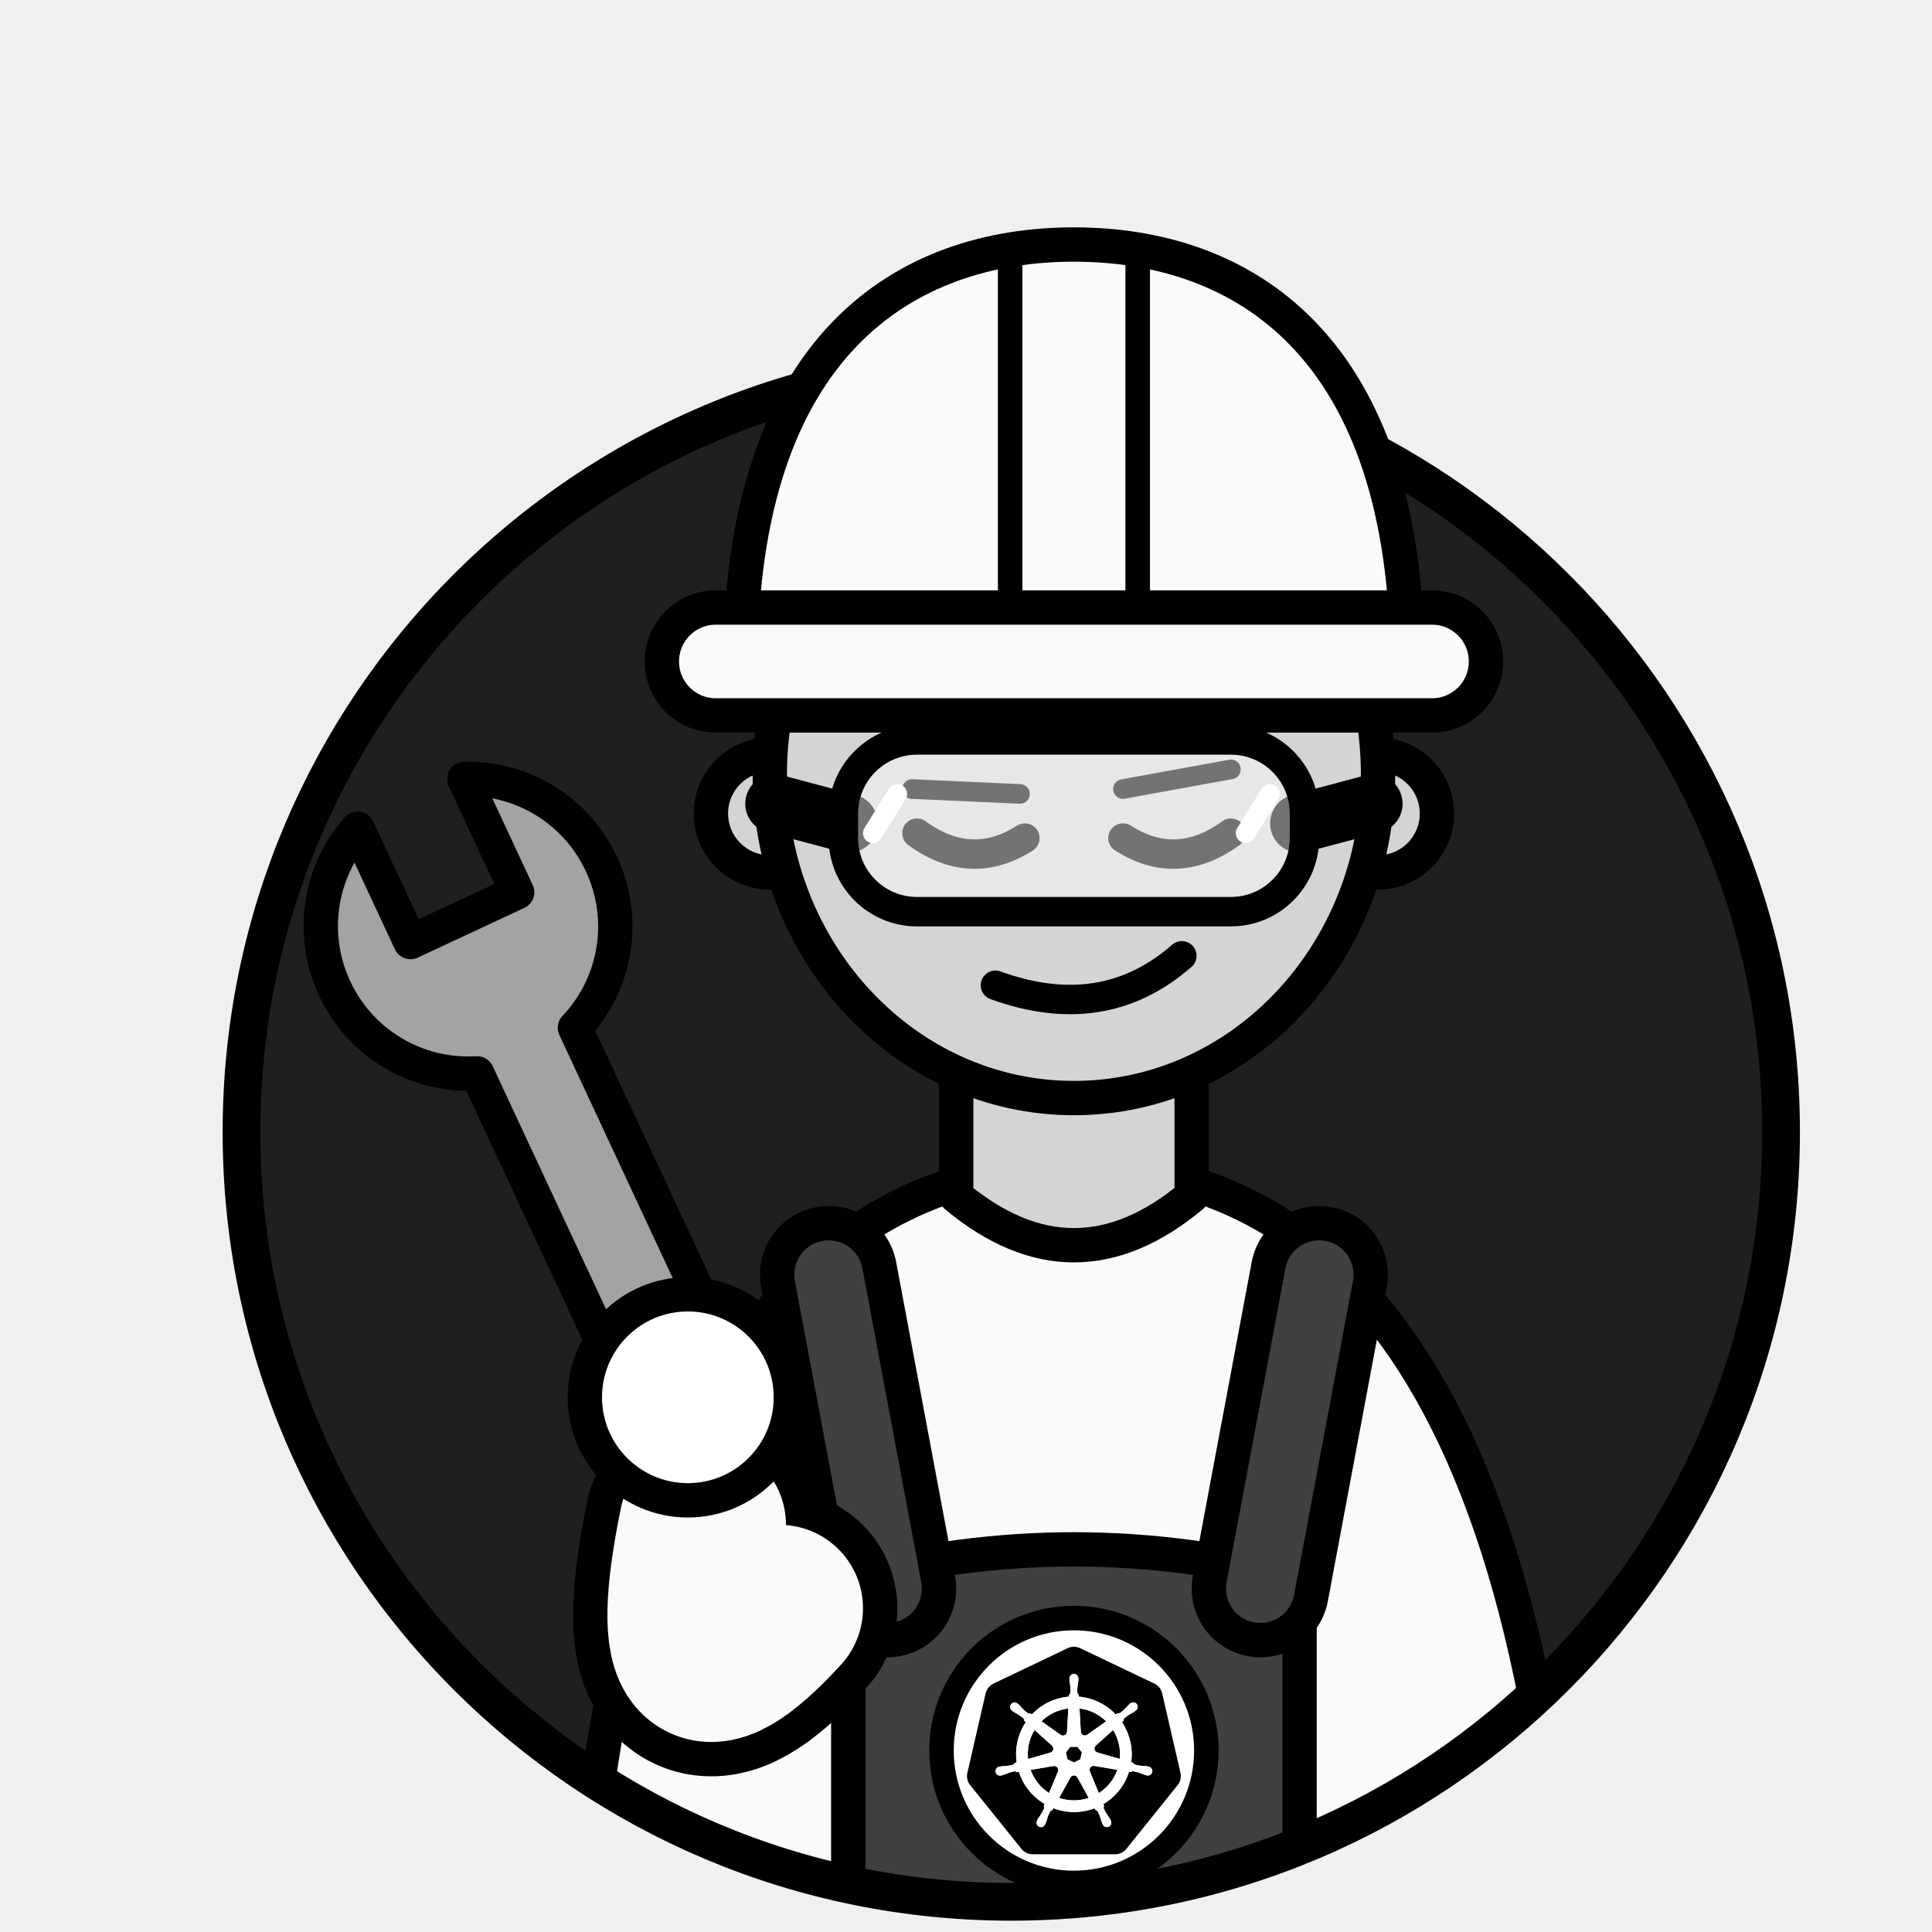
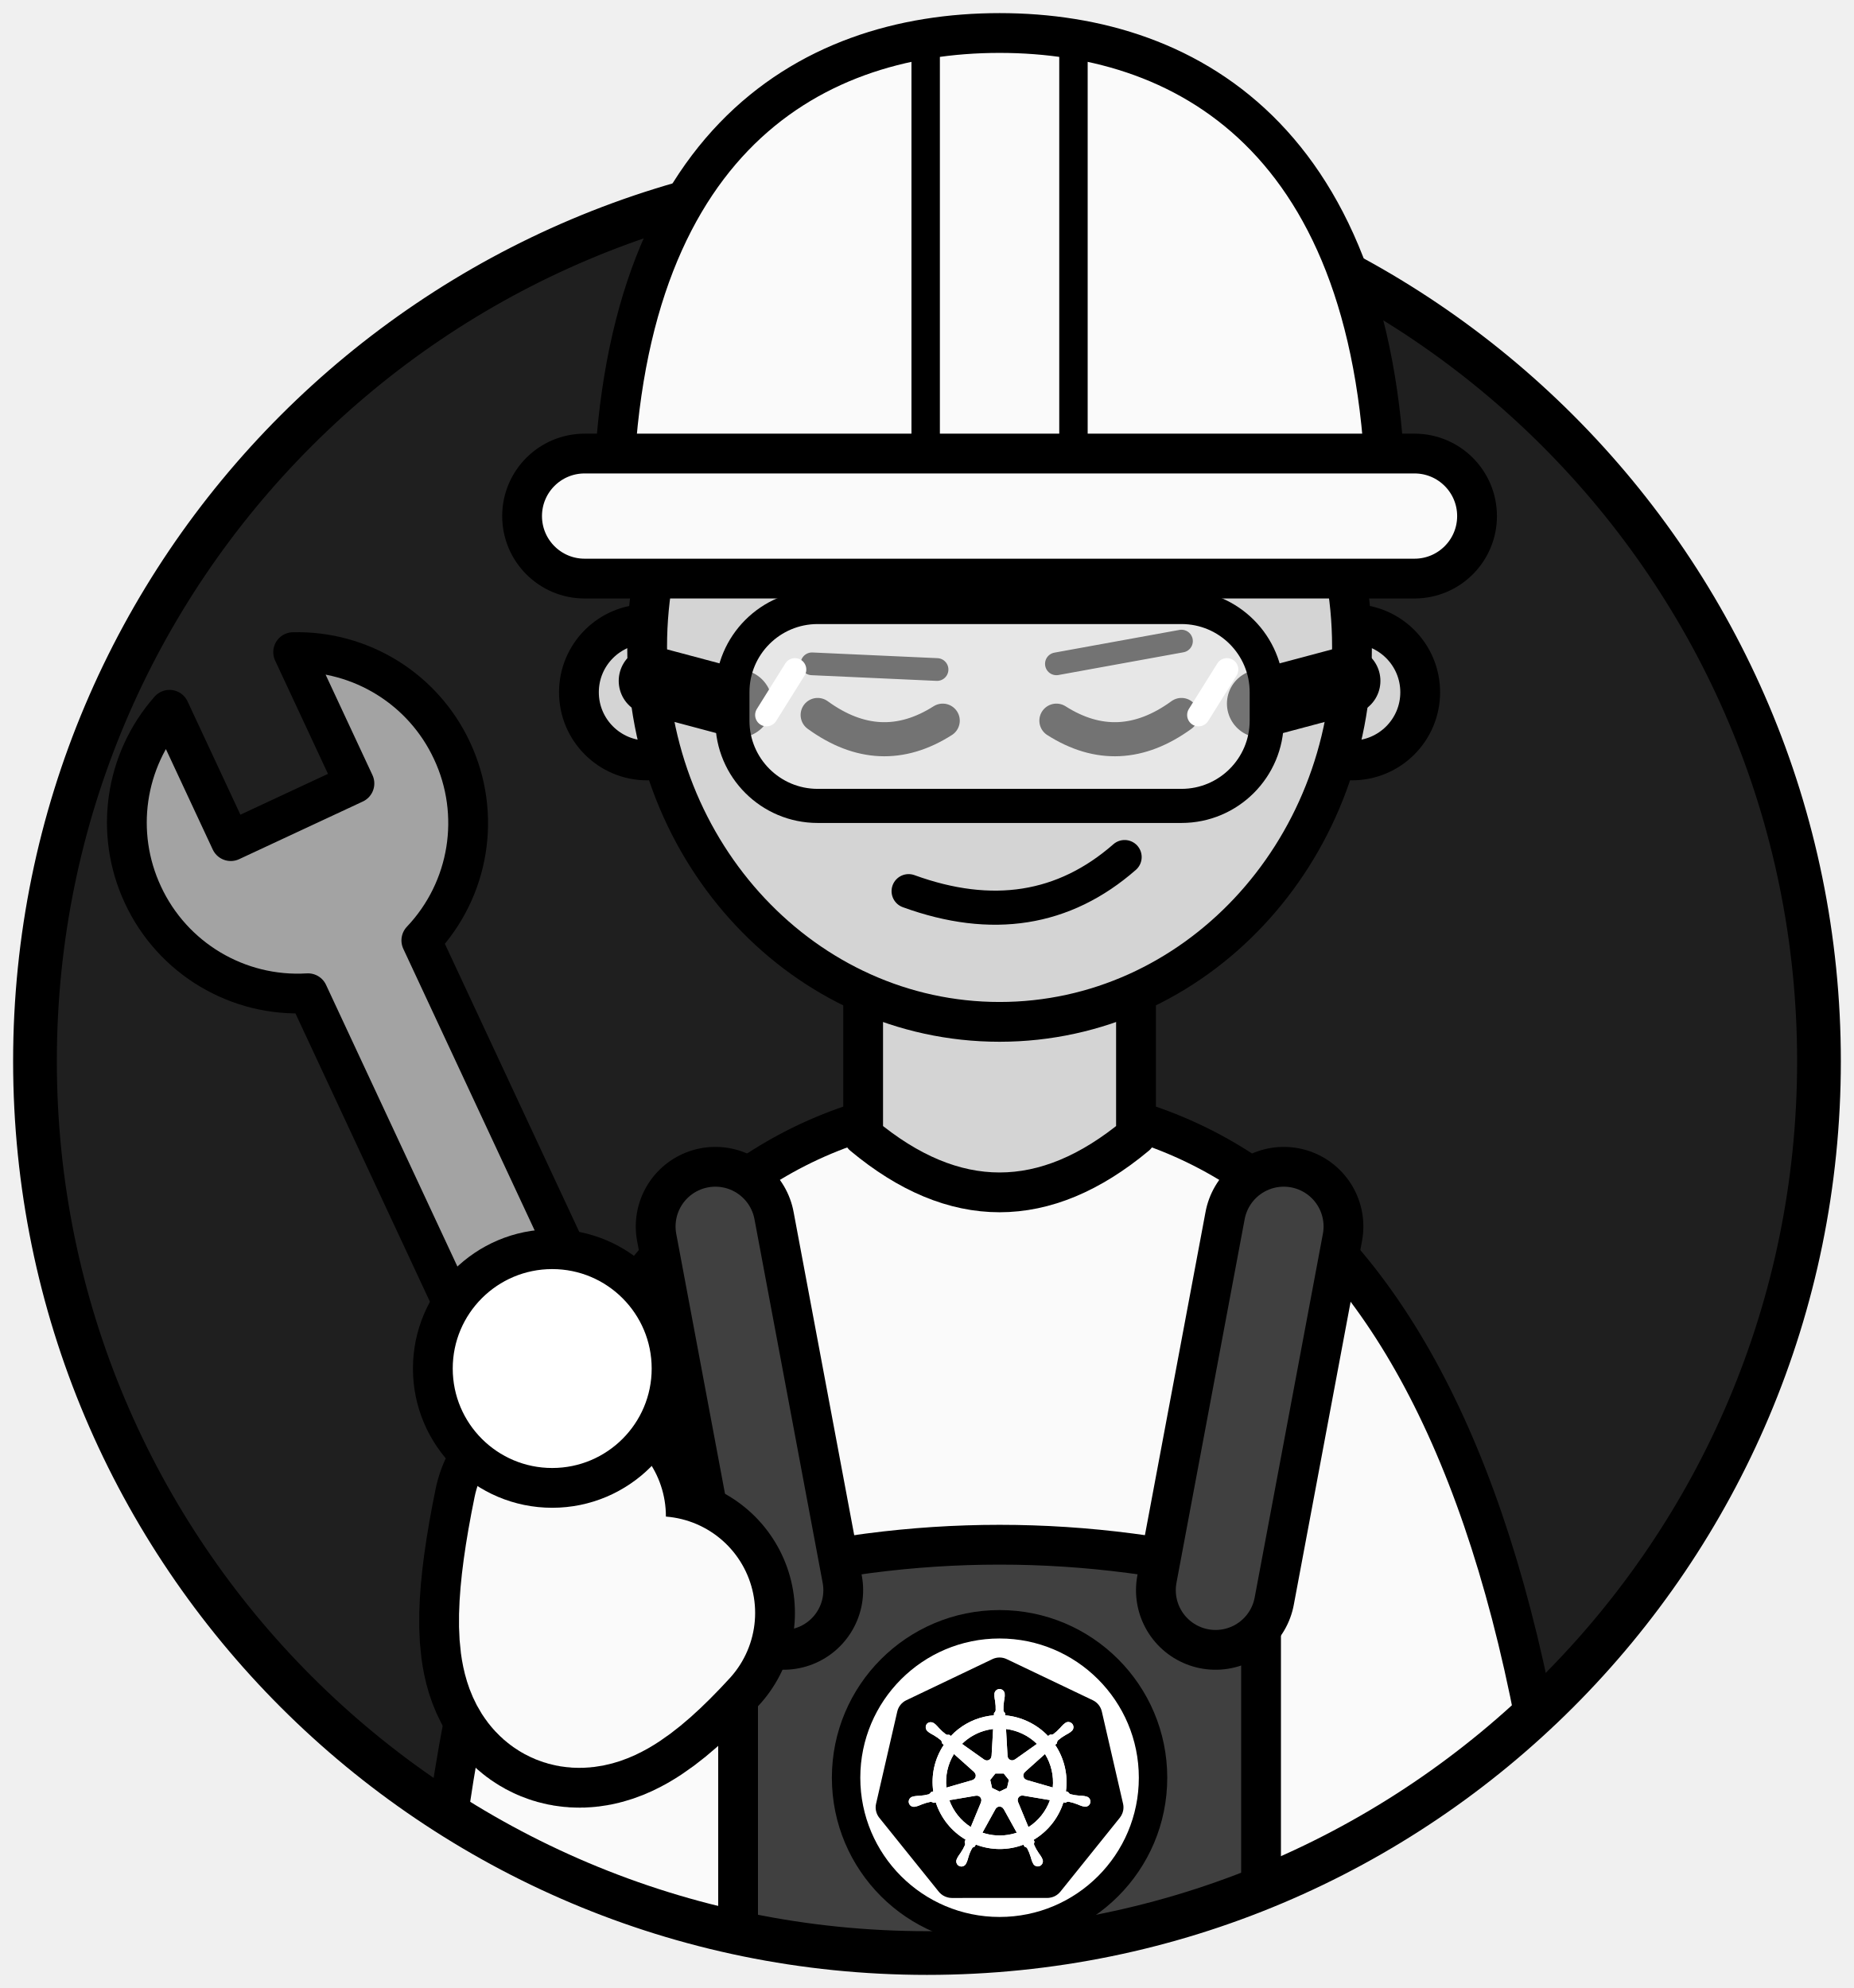
- <svg xmlns="http://www.w3.org/2000/svg" viewBox="0 0 512 512" width="512" height="512" role="img" aria-label="node-configuration-operator">
+ <svg xmlns="http://www.w3.org/2000/svg" viewBox="56 57.25 424 454.75" width="424" height="454.75" role="img" aria-label="node-configuration-operator">
  <defs>
    <clipPath id="disc">
      <circle cx="268" cy="300" r="204" />
    </clipPath>
  </defs>
  <circle cx="268" cy="300" r="204" fill="#1f1f1f" />
  <g clip-path="url(#disc)">
    <g transform="translate(256,512) scale(1.3) translate(-376,-512)" stroke="#000" stroke-width="7" stroke-linejoin="round" stroke-linecap="round">
      <path d="M296,560 C296,410 340,356 398,356 C456,356 500,410 500,560 Z" fill="#fafafa" />
      <path d="M352,560 L352,440 Q398,428 444,440 L444,560 Z" fill="#404040" />
      <path d="M360,442 L348,378 M436,442 L448,378" fill="none" stroke-width="28" />
      <path d="M360,442 L348,378 M436,442 L448,378" fill="none" stroke="#404040" stroke-width="14" />
      <circle cx="398" cy="475" r="27" fill="#fff" stroke-width="5" />
      <g transform="translate(398,475) scale(0.215) translate(-115.14,-111.81)" stroke="none">
        <path d="M134.358 126.466a3.59 3.59 0 0 0-.855-.065 3.685 3.685 0 0 0-1.425.37 3.725 3.725 0 0 0-1.803 4.825l-.026.037 8.528 20.603a43.53 43.53 0 0 0 17.595-22.102l-21.976-3.714zm-34.194 2.92a3.72 3.72 0 0 0-3.568-2.894 3.656 3.656 0 0 0-.733.065l-.037-.045-21.785 3.698a43.695 43.695 0 0 0 17.54 21.946l8.442-20.4-.066-.08a3.683 3.683 0 0 0 .207-2.29zm18.245 8a3.718 3.718 0 0 0-6.557.008h-.018l-10.713 19.372a43.637 43.637 0 0 0 23.815 1.225q2.197-.5 4.292-1.2l-10.738-19.406zm33.914-45l-16.483 14.753.009.047a3.725 3.725 0 0 0 1.46 6.395l.02.089 21.35 6.15a44.278 44.278 0 0 0-6.356-27.432zM121.7 94.039a3.725 3.725 0 0 0 5.913 2.84l.065.027 18.036-12.788a43.85 43.85 0 0 0-25.287-12.19l1.253 22.105zm-19.1 2.921a3.72 3.72 0 0 0 5.904-2.85l.092-.043 1.253-22.14a44.682 44.682 0 0 0-4.501.776 43.467 43.467 0 0 0-20.937 11.409l18.154 12.869zm-9.678 16.729a3.72 3.72 0 0 0 1.462-6.396l.018-.088-16.574-14.824a43.454 43.454 0 0 0-6.168 27.51l21.245-6.13zm16.098 6.512l6.114 2.94 6.096-2.934 1.514-6.581-4.219-5.276h-6.79l-4.231 5.268z" fill="#000" />
        <path d="M216.208 133.167l-17.422-75.675a13.602 13.602 0 0 0-7.293-9.073l-70.521-33.67a13.589 13.589 0 0 0-11.705 0L38.76 48.437a13.598 13.598 0 0 0-7.295 9.072l-17.394 75.673a13.315 13.315 0 0 0-.004 5.81 13.506 13.506 0 0 0 .491 1.718 13.1 13.1 0 0 0 1.343 2.726c.239.365.491.72.765 1.064l48.804 60.678c.213.264.448.505.681.75a13.423 13.423 0 0 0 2.574 2.133 13.924 13.924 0 0 0 3.857 1.677 13.298 13.298 0 0 0 3.43.473h.759l77.504-.018a12.993 12.993 0 0 0 1.41-.083 13.47 13.47 0 0 0 1.989-.378 13.872 13.872 0 0 0 1.381-.442c.353-.135.705-.27 1.045-.433a13.941 13.941 0 0 0 1.479-.822 13.303 13.303 0 0 0 3.237-2.865l1.488-1.85 47.299-58.84a13.185 13.185 0 0 0 2.108-3.785 13.67 13.67 0 0 0 .5-1.724 13.282 13.282 0 0 0-.004-5.81zm-73.147 29.432a14.516 14.516 0 0 0 .703 1.703 3.314 3.314 0 0 0-.327 2.49 39.372 39.372 0 0 0 3.742 6.7 35.06 35.06 0 0 1 2.263 3.364c.17.315.392.803.553 1.136a4.24 4.24 0 1 1-7.63 3.607c-.161-.33-.385-.77-.522-1.082a35.275 35.275 0 0 1-1.225-3.868 39.305 39.305 0 0 0-2.896-7.097 3.335 3.335 0 0 0-2.154-1.307c-.135-.233-.635-1.15-.903-1.623a54.617 54.617 0 0 1-38.948-.1l-.955 1.73a3.429 3.429 0 0 0-1.819.887 29.517 29.517 0 0 0-3.268 7.582 34.9 34.9 0 0 1-1.218 3.868c-.135.31-.361.744-.522 1.073v.009l-.007.008a4.238 4.238 0 1 1-7.619-3.616c.159-.335.372-.82.54-1.135a35.177 35.177 0 0 1 2.262-3.373 41.228 41.228 0 0 0 3.82-6.866 4.188 4.188 0 0 0-.376-2.387l.768-1.84a54.922 54.922 0 0 1-24.338-30.387l-1.839.313a4.68 4.68 0 0 0-2.428-.855 39.524 39.524 0 0 0-7.356 2.165 35.589 35.589 0 0 1-3.787 1.45c-.305.084-.745.168-1.093.244-.028.01-.052.022-.08.029a.605.605 0 0 1-.065.006 4.236 4.236 0 1 1-1.874-8.224l.061-.015.037-.01c.353-.083.805-.2 1.127-.262a35.27 35.27 0 0 1 4.05-.326 39.388 39.388 0 0 0 7.564-1.242 5.835 5.835 0 0 0 1.814-1.83l1.767-.516a54.613 54.613 0 0 1 8.613-38.073l-1.353-1.206a4.688 4.688 0 0 0-.848-2.436 39.366 39.366 0 0 0-6.277-4.41 35.25 35.25 0 0 1-3.499-2.046c-.256-.191-.596-.478-.874-.704l-.063-.044a4.473 4.473 0 0 1-1.038-6.222 4.066 4.066 0 0 1 3.363-1.488 5.03 5.03 0 0 1 2.942 1.11c.287.225.68.526.935.745a35.253 35.253 0 0 1 2.78 2.95 39.383 39.383 0 0 0 5.69 5.142 3.333 3.333 0 0 0 2.507.243q.754.55 1.522 1.082A54.289 54.289 0 0 1 102.86 61.89a55.052 55.052 0 0 1 7.63-1.173l.1-1.784a4.6 4.6 0 0 0 1.37-2.184 39.476 39.476 0 0 0-.47-7.654 35.466 35.466 0 0 1-.576-4.014c-.011-.307.006-.731.01-1.081 0-.04-.01-.08-.01-.118a4.242 4.242 0 1 1 8.441-.004c0 .37.022.86.009 1.2a35.109 35.109 0 0 1-.579 4.013 39.533 39.533 0 0 0-.478 7.656 3.344 3.344 0 0 0 1.379 2.11c.015.305.065 1.323.102 1.884a55.309 55.309 0 0 1 35.032 16.927l1.606-1.147a4.69 4.69 0 0 0 2.56-.278 39.532 39.532 0 0 0 5.69-5.148 35.004 35.004 0 0 1 2.787-2.95c.259-.222.65-.52.936-.746a4.242 4.242 0 1 1 5.258 6.598c-.283.229-.657.548-.929.75a35.095 35.095 0 0 1-3.507 2.046 39.495 39.495 0 0 0-6.277 4.41 3.337 3.337 0 0 0-.792 2.39c-.235.216-1.06.947-1.497 1.343a54.837 54.837 0 0 1 8.792 37.983l1.704.496a4.745 4.745 0 0 0 1.82 1.83 39.464 39.464 0 0 0 7.568 1.246 35.64 35.64 0 0 1 4.046.324c.355.065.868.207 1.23.29a4.236 4.236 0 1 1-1.878 8.223l-.061-.008c-.028-.007-.054-.022-.083-.03-.348-.075-.785-.151-1.09-.231a35.14 35.14 0 0 1-3.785-1.462 39.477 39.477 0 0 0-7.363-2.165 3.337 3.337 0 0 0-2.362.877q-.9-.171-1.804-.316a54.92 54.92 0 0 1-24.328 30.605z" fill="#000" />
        <path d="M185.814 127.106c-.36-.083-.874-.225-1.227-.29a35.642 35.642 0 0 0-4.046-.326 39.464 39.464 0 0 1-7.57-1.242 4.745 4.745 0 0 1-1.82-1.832l-1.704-.496a54.837 54.837 0 0 0-8.79-37.983c.436-.396 1.262-1.127 1.495-1.342a3.338 3.338 0 0 1 .792-2.39 39.495 39.495 0 0 1 6.277-4.41 35.095 35.095 0 0 0 3.507-2.046c.272-.202.644-.522.929-.75a4.242 4.242 0 1 0-5.256-6.6c-.288.227-.68.525-.936.747a35.004 35.004 0 0 0-2.789 2.95 39.533 39.533 0 0 1-5.69 5.148 4.69 4.69 0 0 1-2.56.278l-1.606 1.147a55.309 55.309 0 0 0-35.032-16.927c-.039-.561-.087-1.577-.102-1.884a3.344 3.344 0 0 1-1.377-2.11 39.533 39.533 0 0 1 .478-7.656 35.112 35.112 0 0 0 .575-4.012c.013-.34-.007-.834-.007-1.201a4.242 4.242 0 1 0-8.441.004c0 .04.009.078.01.118-.004.35-.021.774-.01 1.08a35.476 35.476 0 0 0 .576 4.015 39.475 39.475 0 0 1 .47 7.654 4.601 4.601 0 0 1-1.37 2.182l-.1 1.786a55.052 55.052 0 0 0-7.63 1.173 54.289 54.289 0 0 0-27.574 15.754q-.77-.531-1.526-1.082a3.333 3.333 0 0 1-2.506-.243 39.383 39.383 0 0 1-5.69-5.141 35.255 35.255 0 0 0-2.777-2.95c-.257-.22-.65-.52-.938-.75a5.03 5.03 0 0 0-2.942-1.11 4.066 4.066 0 0 0-3.363 1.49 4.473 4.473 0 0 0 1.038 6.222l.065.046c.276.226.616.515.872.702a35.256 35.256 0 0 0 3.499 2.048 39.367 39.367 0 0 1 6.276 4.412 4.69 4.69 0 0 1 .849 2.434l1.351 1.208a54.613 54.613 0 0 0-8.611 38.073l-1.767.514a5.835 5.835 0 0 1-1.814 1.827 39.39 39.39 0 0 1-7.565 1.247 35.266 35.266 0 0 0-4.049.326c-.324.06-.774.174-1.127.262l-.037.008-.06.018a4.236 4.236 0 1 0 1.875 8.224l.063-.01c.028-.006.052-.02.08-.025.348-.08.786-.163 1.092-.246a35.59 35.59 0 0 0 3.786-1.451 39.527 39.527 0 0 1 7.358-2.165 4.68 4.68 0 0 1 2.426.857l1.84-.315a54.922 54.922 0 0 0 24.34 30.387l-.769 1.84a4.188 4.188 0 0 1 .377 2.387 41.228 41.228 0 0 1-3.82 6.864 35.183 35.183 0 0 0-2.263 3.372c-.168.318-.381.805-.542 1.138a4.238 4.238 0 1 0 7.621 3.616l.007-.008v-.01c.16-.33.387-.763.522-1.072a34.903 34.903 0 0 0 1.218-3.868 29.517 29.517 0 0 1 3.268-7.582 3.43 3.43 0 0 1 1.819-.888l.957-1.73a54.617 54.617 0 0 0 38.946.099c.268.478.768 1.392.9 1.623a3.335 3.335 0 0 1 2.155 1.31 39.306 39.306 0 0 1 2.898 7.096 35.275 35.275 0 0 0 1.225 3.868c.137.312.36.75.522 1.082a4.24 4.24 0 1 0 7.63-3.607c-.161-.333-.383-.82-.55-1.136a35.06 35.06 0 0 0-2.263-3.364 39.372 39.372 0 0 1-3.742-6.7 3.314 3.314 0 0 1 .324-2.49 14.519 14.519 0 0 1-.703-1.703 54.92 54.92 0 0 0 24.328-30.605c.546.087 1.497.253 1.806.316a3.337 3.337 0 0 1 2.36-.877 39.476 39.476 0 0 1 7.36 2.165 35.135 35.135 0 0 0 3.788 1.462c.305.08.74.156 1.09.233.029.008.055.02.083.028l.06.009a4.236 4.236 0 1 0 1.878-8.224zm-40.1-42.987l-18.037 12.787-.063-.03a3.723 3.723 0 0 1-5.913-2.838l-.02-.01-1.253-22.103a43.85 43.85 0 0 1 25.285 12.194zm-33.978 24.228h6.788l4.22 5.276-1.513 6.58-6.096 2.934-6.114-2.94-1.516-6.583zm-6.386-35.648a44.672 44.672 0 0 1 4.503-.774l-1.255 22.137-.092.044a3.72 3.72 0 0 1-5.904 2.852l-.035.02-18.154-12.872a43.467 43.467 0 0 1 20.937-11.407zm-27.52 19.68l16.574 14.824-.018.09a3.72 3.72 0 0 1-1.462 6.395l-.017.072-21.245 6.13a43.454 43.454 0 0 1 6.168-27.51zm22.191 39.38l-8.441 20.397a43.696 43.696 0 0 1-17.536-21.948l21.783-3.7.037.049a3.655 3.655 0 0 1 .73-.065 3.72 3.72 0 0 1 3.364 5.185zm24.916 26.23a43.637 43.637 0 0 1-23.815-1.223l10.713-19.372h.018a3.725 3.725 0 0 1 6.557-.006h.08l10.74 19.404q-2.091.698-4.293 1.199zm13.841-5.751l-8.528-20.605.026-.037a3.725 3.725 0 0 1 1.803-4.823 3.685 3.685 0 0 1 1.425-.37 3.59 3.59 0 0 1 .855.063l.037-.046 21.977 3.714a43.53 43.53 0 0 1-17.595 22.105zm19.903-32.42l-21.352-6.15-.02-.09a3.725 3.725 0 0 1-1.46-6.395l-.008-.043 16.482-14.751a44.279 44.279 0 0 1 6.357 27.43z" fill="#fff" />
      </g>
    </g>
  </g>
  <circle cx="268" cy="300" r="204" fill="none" stroke="#000" stroke-width="10" />
  <g transform="translate(256,512) scale(1.3) translate(-376,-512)" stroke="#000" stroke-width="7" stroke-linejoin="round" stroke-linecap="round">
    <path d="M374,320 L374,362 Q398,382 422,362 L422,320 Z" fill="#d4d4d4" />
    <circle cx="336" cy="284" r="12" fill="#d4d4d4" />
    <circle cx="460" cy="284" r="12" fill="#d4d4d4" />
    <ellipse cx="398" cy="276" rx="62" ry="66" fill="#d4d4d4" />
    <path d="M330,254 C330,188 364,168 398,168 C432,168 466,188 466,254 Z" fill="#fafafa" />
    <path d="M385,170 L385,248 M411,170 L411,248" fill="none" stroke-width="5" />
    <rect x="314" y="242" width="168" height="22" rx="11" fill="#fafafa" />
    <path d="M366,288 q11,8 22,1 M408,289 q11,7 22,-1" fill="none" stroke-width="6" />
    <path d="M365,279 l22,1 M408,279 l22,-4" fill="none" stroke-width="4" />
    <path d="M352,286 L337,282 M444,286 L459,282" fill="none" stroke-width="12" />
    <rect x="351" y="269" width="94" height="35" rx="15" fill="#fff" fill-opacity="0.45" stroke-width="6" />
    <path d="M362,280 l-5,8 M438,280 l-5,8" fill="none" stroke="#fff" stroke-width="4" />
    <path d="M382,319 Q404,327 420,313" fill="none" stroke-width="6" />
    <path d="M-30,-10 A30,30 0 0 1 -12,-37.5 L-12,-12 L12,-12 L12,-37.5 A30,30 0 0 1 30,-10 A30,30 0 0 1 11,18 L11,118 A11,11 0 0 1 -11,118 L-11,18 A30,30 0 0 1 -30,-10 Z" fill="#a3a3a3" transform="translate(278.7,316.0) rotate(-25)" />
    <path d="M338,446 Q313.3,473.0 322.3,429.0" fill="none" stroke-width="48" />
    <path d="M338,446 Q313.3,473.0 322.3,429.0" fill="none" stroke="#fafafa" stroke-width="34" />
    <circle cx="319.3" cy="403.0" r="21" fill="#fff" />
  </g>
</svg>
